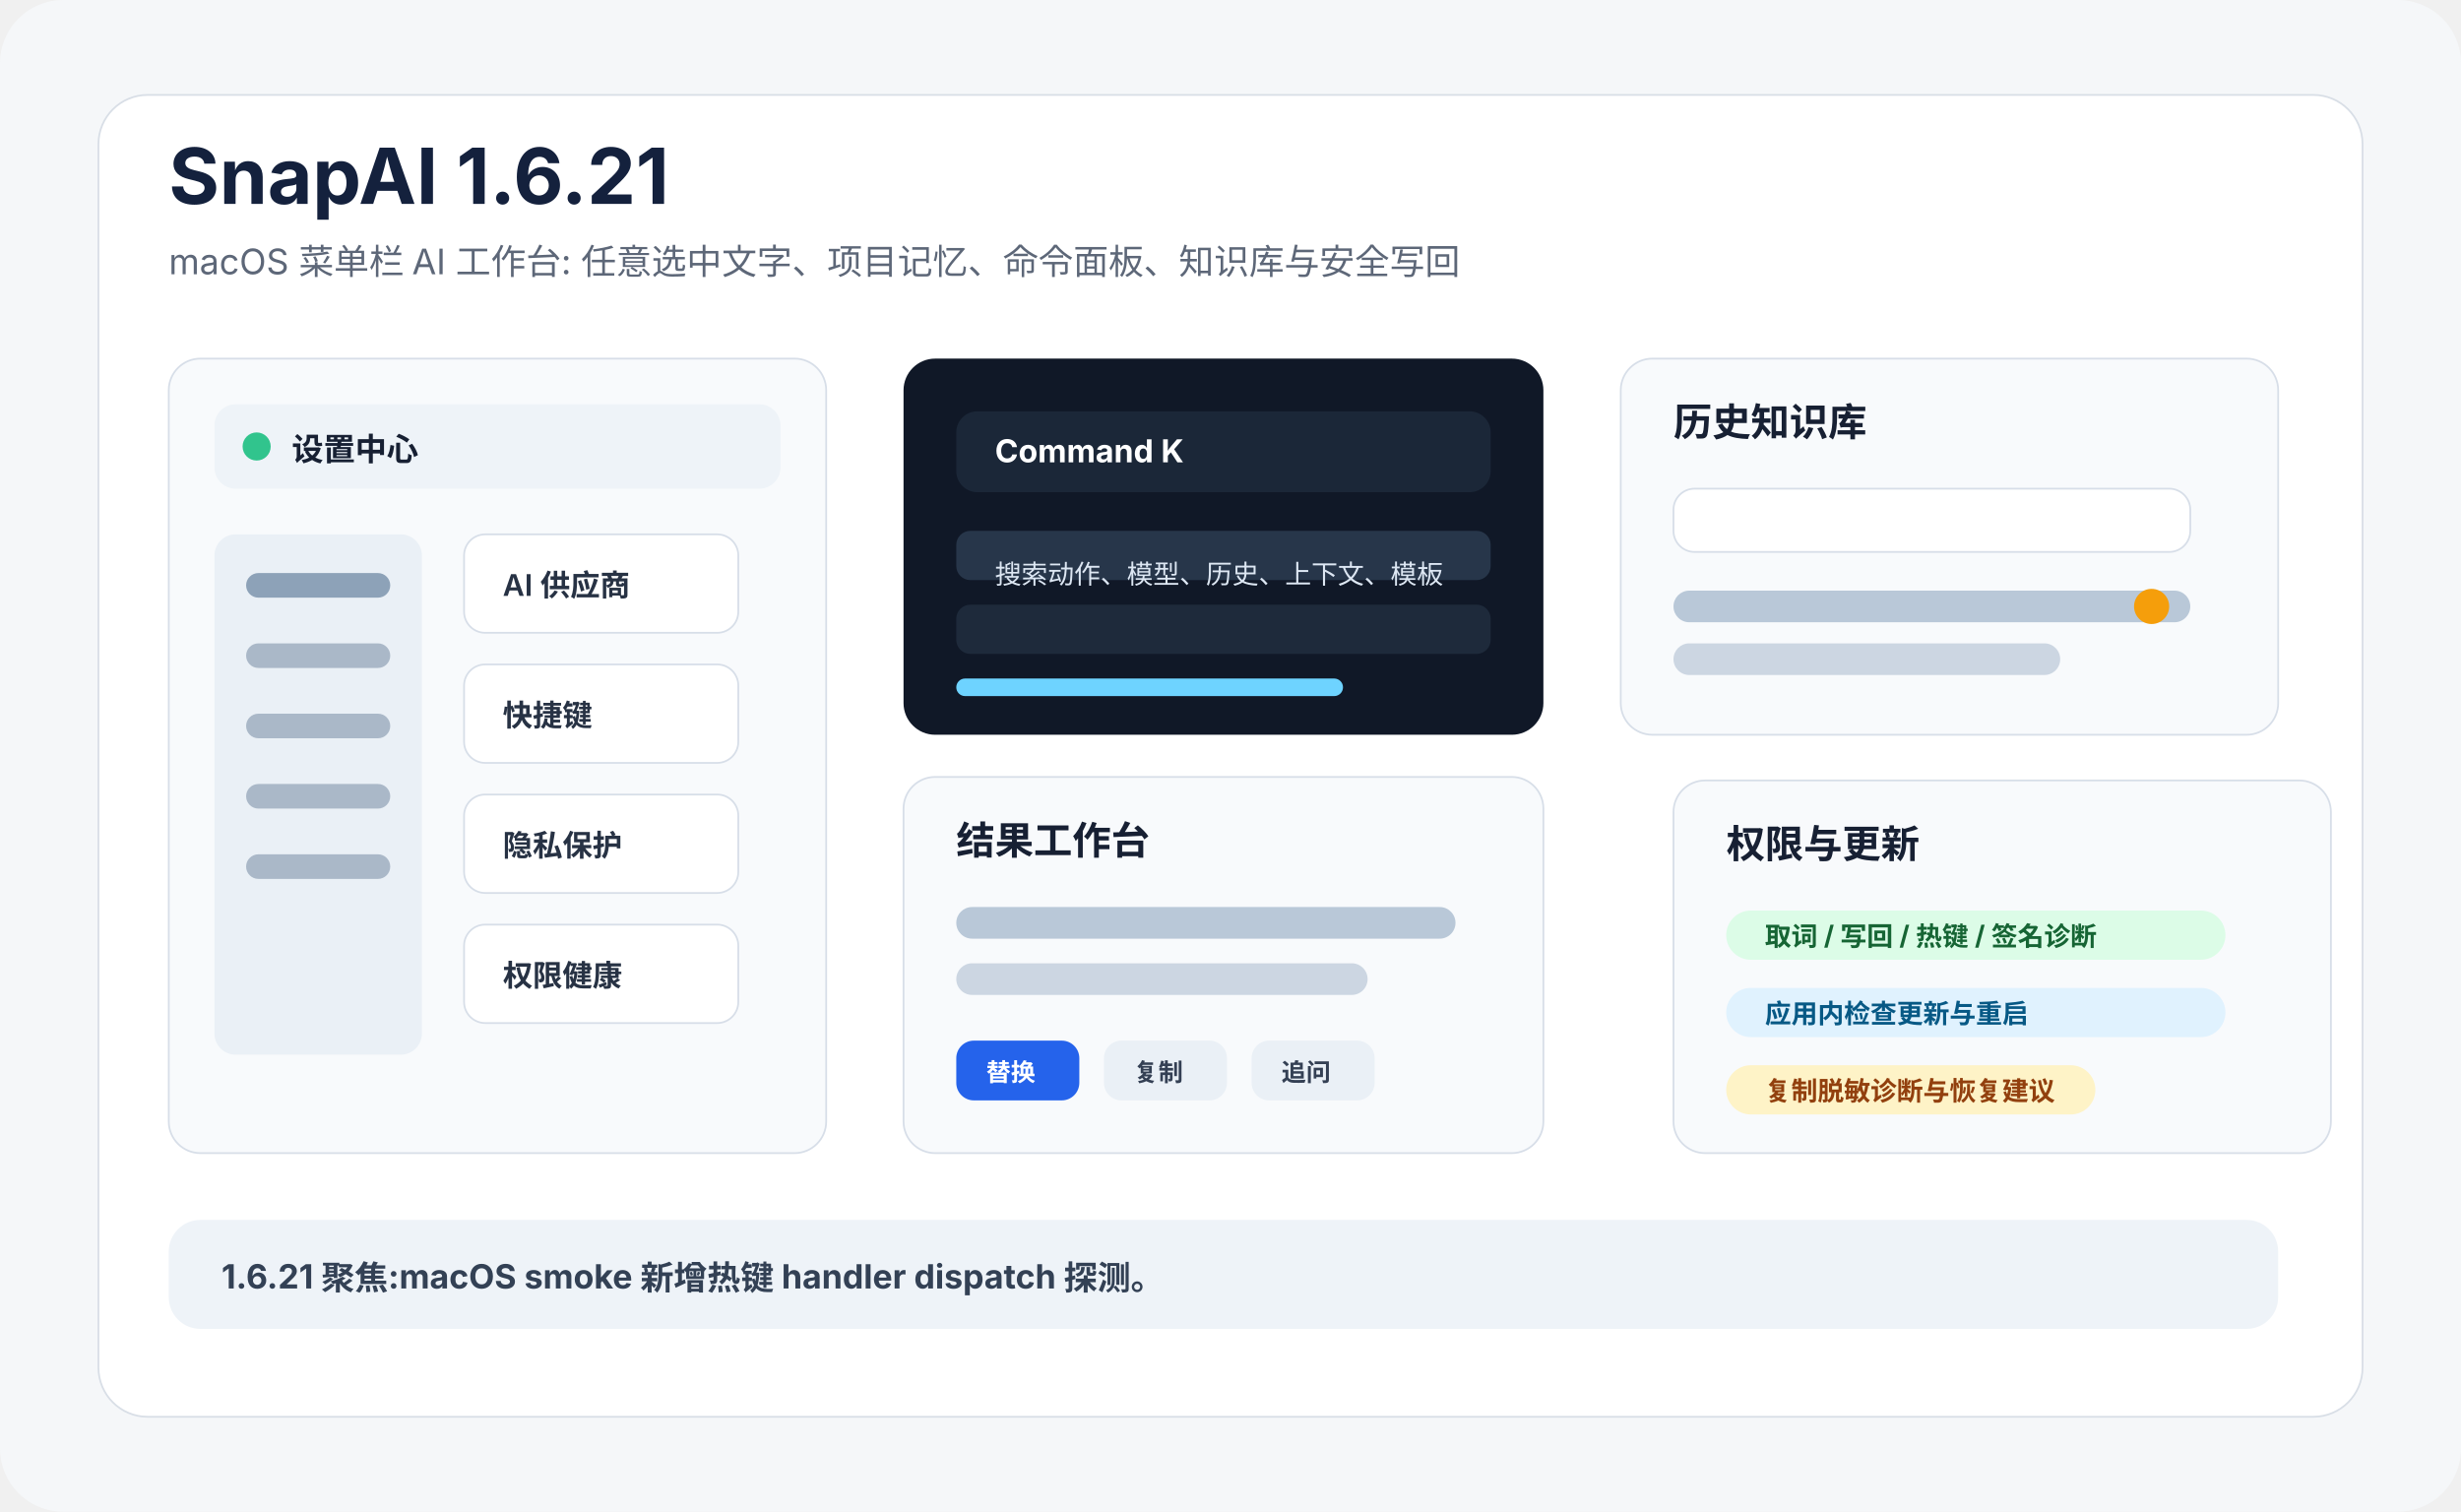
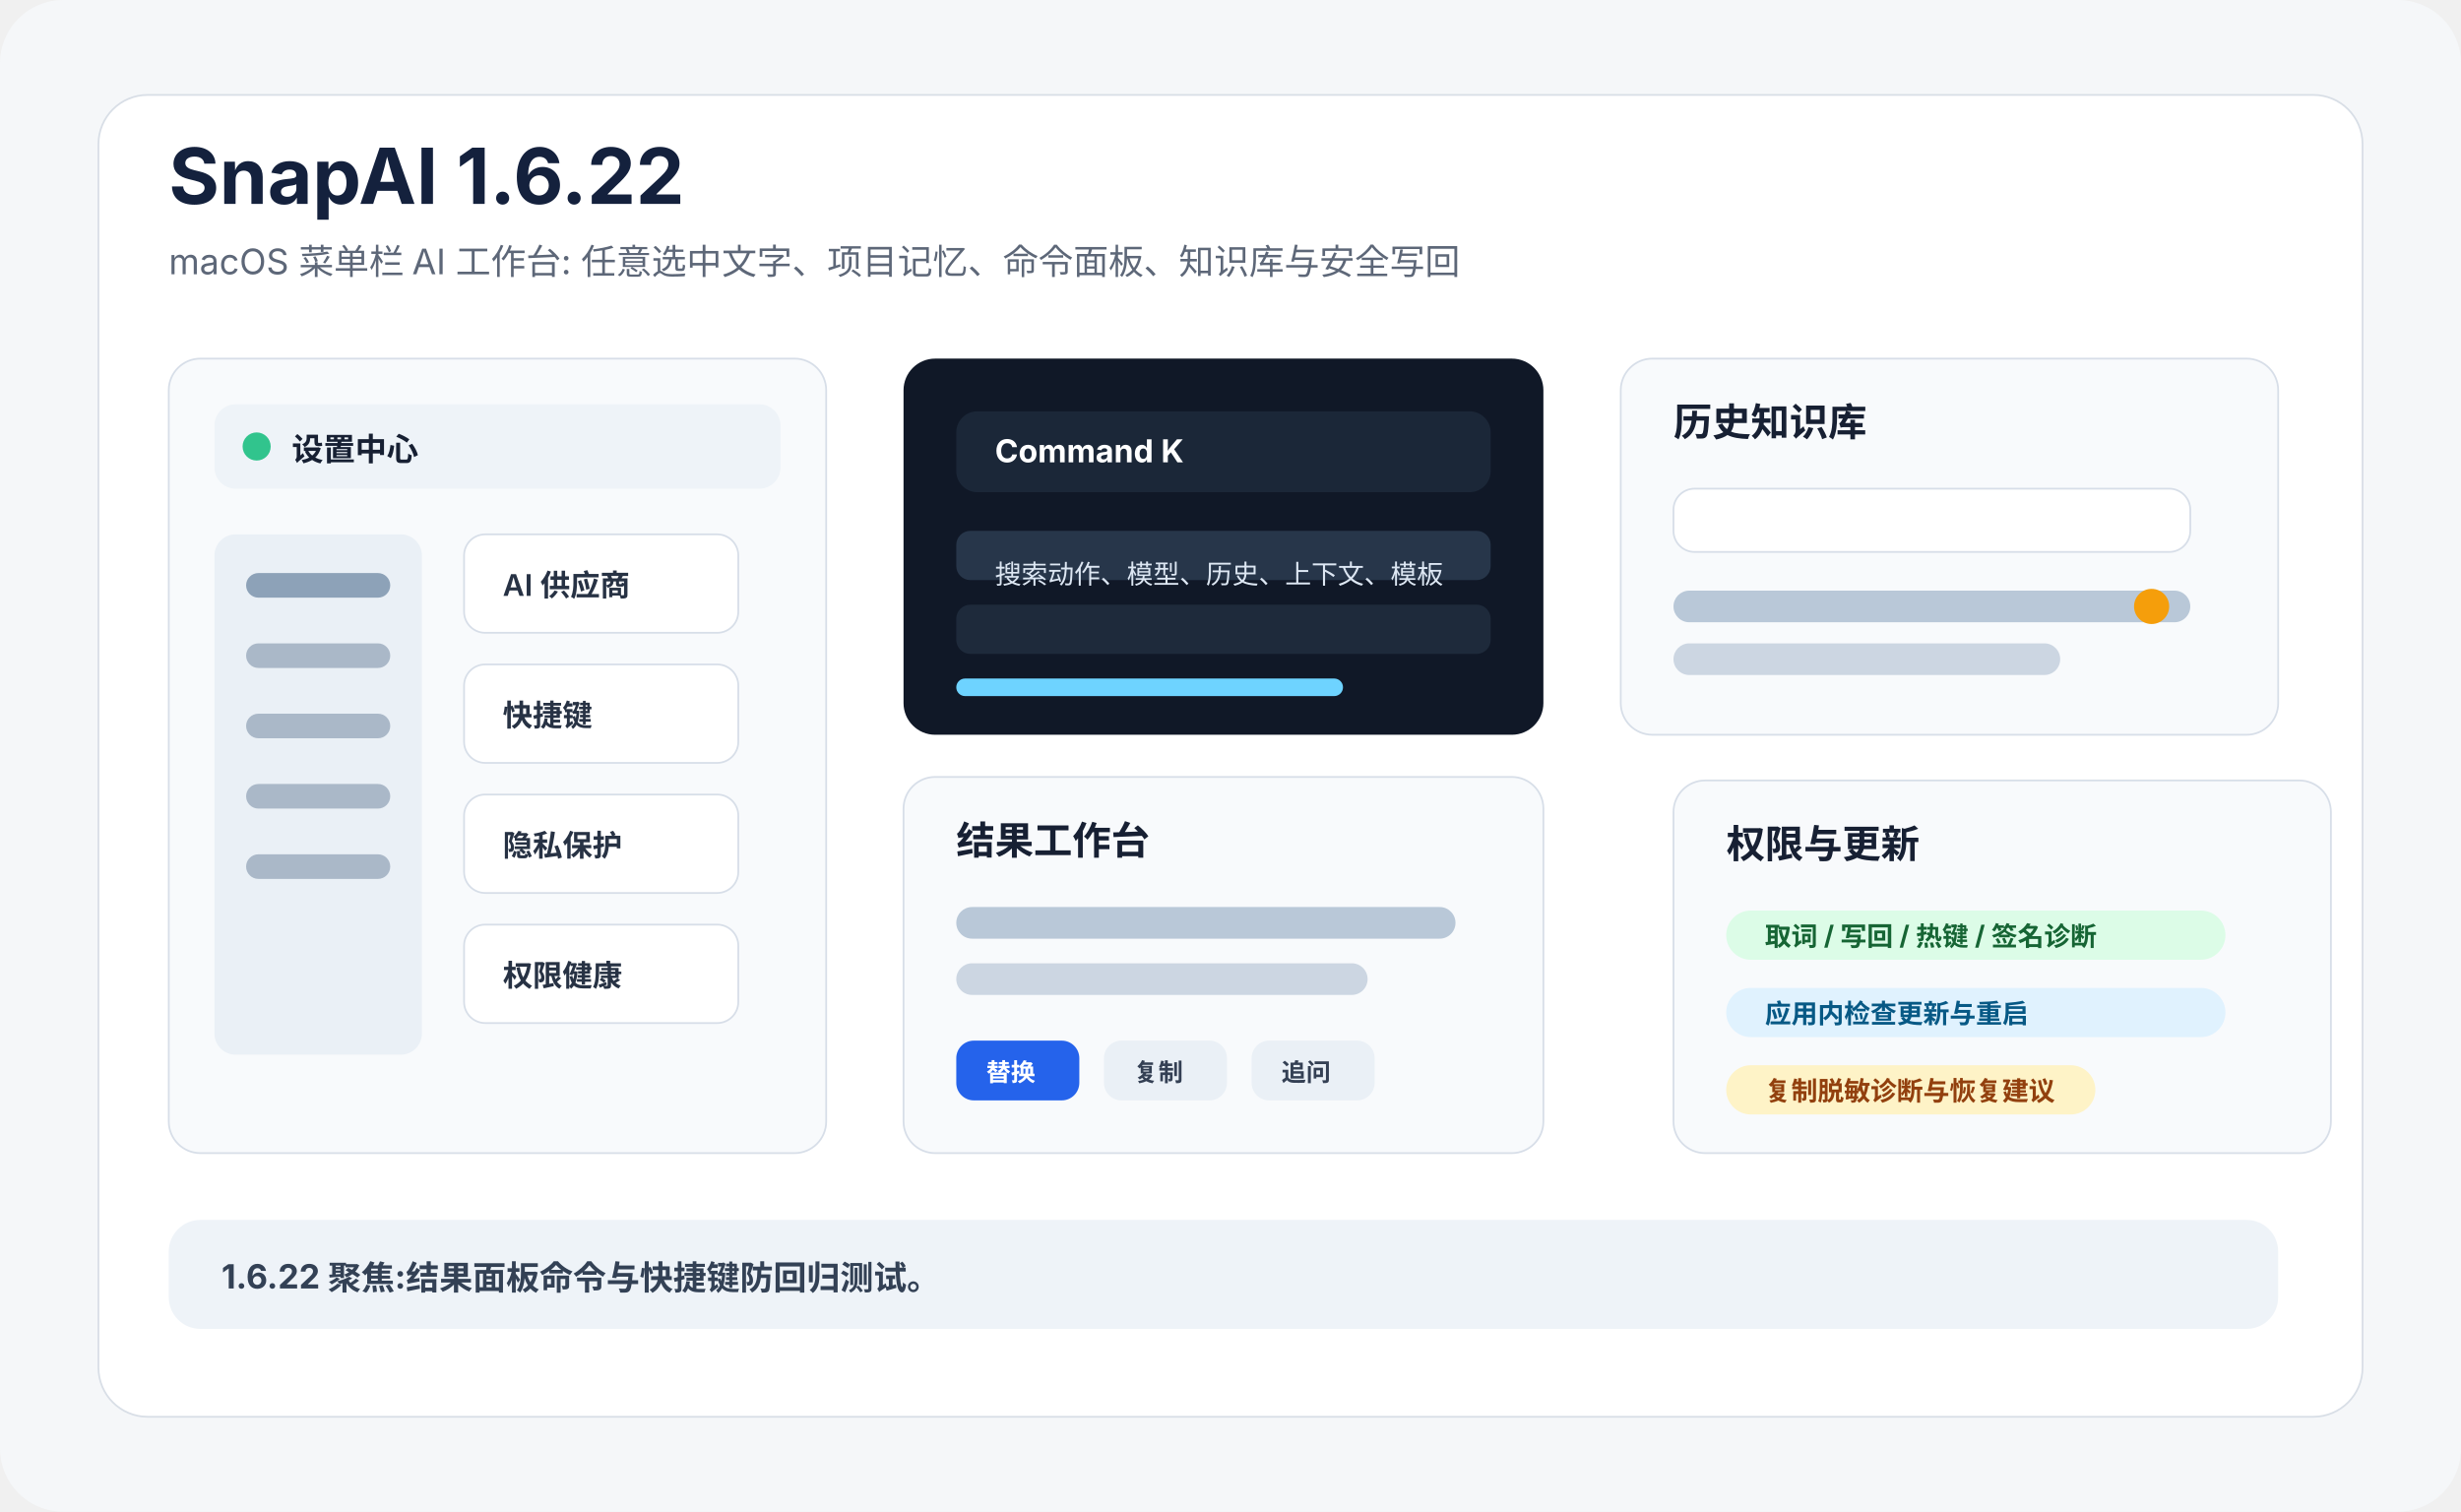
<svg xmlns="http://www.w3.org/2000/svg" width="1400" height="860" viewBox="0 0 1400 860" fill="none">
  <rect width="1400" height="860" rx="36" fill="#F5F7F9" />
  <rect x="56" y="54" width="1288" height="752" rx="28" fill="#FFFFFF" stroke="#D8DEE6" />
-   <text x="96" y="116" fill="#14213D" font-family="-apple-system,BlinkMacSystemFont,Segoe UI,sans-serif" font-size="44" font-weight="700">SnapAI 1.6.21</text>
+   <text x="96" y="116" fill="#14213D" font-family="-apple-system,BlinkMacSystemFont,Segoe UI,sans-serif" font-size="44" font-weight="700">SnapAI 1.6.22</text>
  <text x="96" y="156" fill="#5D6778" font-family="-apple-system,BlinkMacSystemFont,Segoe UI,sans-serif" font-size="20">macOS 菜单栏 AI 工作台: 任意选中文字、项目记忆、命令面板、知识库与安全写回</text>
  <rect x="96" y="204" width="374" height="452" rx="18" fill="#F8FAFC" stroke="#D7DEE8" />
  <rect x="122" y="230" width="322" height="48" rx="12" fill="#EEF3F8" />
  <circle cx="146" cy="254" r="8" fill="#31C48D" />
  <text x="166" y="262" fill="#172033" font-family="-apple-system,BlinkMacSystemFont,Segoe UI,sans-serif" font-size="18" font-weight="650">设置中心</text>
  <rect x="122" y="304" width="118" height="296" rx="12" fill="#EAF0F6" />
  <rect x="140" y="326" width="82" height="14" rx="7" fill="#8DA2B8" />
  <rect x="140" y="366" width="82" height="14" rx="7" fill="#AAB8C8" />
  <rect x="140" y="406" width="82" height="14" rx="7" fill="#AAB8C8" />
  <rect x="140" y="446" width="82" height="14" rx="7" fill="#AAB8C8" />
  <rect x="140" y="486" width="82" height="14" rx="7" fill="#AAB8C8" />
  <rect x="264" y="304" width="156" height="56" rx="12" fill="#FFFFFF" stroke="#D7DEE8" />
  <text x="286" y="339" fill="#273244" font-family="-apple-system,BlinkMacSystemFont,Segoe UI,sans-serif" font-size="17" font-weight="600">AI 供应商</text>
  <rect x="264" y="378" width="156" height="56" rx="12" fill="#FFFFFF" stroke="#D7DEE8" />
  <text x="286" y="413" fill="#273244" font-family="-apple-system,BlinkMacSystemFont,Segoe UI,sans-serif" font-size="17" font-weight="600">快捷键</text>
  <rect x="264" y="452" width="156" height="56" rx="12" fill="#FFFFFF" stroke="#D7DEE8" />
  <text x="286" y="487" fill="#273244" font-family="-apple-system,BlinkMacSystemFont,Segoe UI,sans-serif" font-size="17" font-weight="600">隐私保护</text>
  <rect x="264" y="526" width="156" height="56" rx="12" fill="#FFFFFF" stroke="#D7DEE8" />
  <text x="286" y="561" fill="#273244" font-family="-apple-system,BlinkMacSystemFont,Segoe UI,sans-serif" font-size="17" font-weight="600">权限健康</text>
  <rect x="514" y="204" width="364" height="214" rx="18" fill="#101827" />
  <rect x="544" y="234" width="304" height="46" rx="12" fill="#1B2738" />
  <text x="566" y="263" fill="#FFFFFF" font-family="-apple-system,BlinkMacSystemFont,Segoe UI,sans-serif" font-size="18" font-weight="650">Command K</text>
  <rect x="544" y="302" width="304" height="28" rx="8" fill="#27364A" />
  <rect x="544" y="344" width="304" height="28" rx="8" fill="#1E2A3B" />
  <rect x="544" y="386" width="220" height="10" rx="5" fill="#6ED3FF" />
  <text x="566" y="332" fill="#DDE7F3" font-family="-apple-system,BlinkMacSystemFont,Segoe UI,sans-serif" font-size="15">搜索动作、模型、历史、上下文、模板</text>
  <rect x="514" y="442" width="364" height="214" rx="18" fill="#F8FAFC" stroke="#D7DEE8" />
  <text x="544" y="486" fill="#172033" font-family="-apple-system,BlinkMacSystemFont,Segoe UI,sans-serif" font-size="22" font-weight="700">结果工作台</text>
  <rect x="544" y="516" width="284" height="18" rx="9" fill="#B9C8D8" />
  <rect x="544" y="548" width="234" height="18" rx="9" fill="#CCD6E2" />
  <rect x="544" y="592" width="70" height="34" rx="10" fill="#2563EB" />
  <rect x="628" y="592" width="70" height="34" rx="10" fill="#EAF0F6" />
  <rect x="712" y="592" width="70" height="34" rx="10" fill="#EAF0F6" />
  <text x="561" y="615" fill="#FFFFFF" font-family="-apple-system,BlinkMacSystemFont,Segoe UI,sans-serif" font-size="14" font-weight="700">替换</text>
  <text x="645" y="615" fill="#344054" font-family="-apple-system,BlinkMacSystemFont,Segoe UI,sans-serif" font-size="14" font-weight="700">复制</text>
  <text x="729" y="615" fill="#344054" font-family="-apple-system,BlinkMacSystemFont,Segoe UI,sans-serif" font-size="14" font-weight="700">追问</text>
  <rect x="922" y="204" width="374" height="214" rx="18" fill="#F8FAFC" stroke="#D7DEE8" />
  <text x="952" y="248" fill="#172033" font-family="-apple-system,BlinkMacSystemFont,Segoe UI,sans-serif" font-size="22" font-weight="700">历史知识库</text>
  <rect x="952" y="278" width="294" height="36" rx="12" fill="#FFFFFF" stroke="#D7DEE8" />
  <rect x="952" y="336" width="294" height="18" rx="9" fill="#B9C8D8" />
  <rect x="952" y="366" width="220" height="18" rx="9" fill="#CCD6E2" />
  <circle cx="1224" cy="345" r="10" fill="#F59E0B" />
  <rect x="952" y="444" width="374" height="212" rx="18" fill="#F8FAFC" stroke="#D7DEE8" />
  <text x="982" y="488" fill="#172033" font-family="-apple-system,BlinkMacSystemFont,Segoe UI,sans-serif" font-size="22" font-weight="700">权限与更新</text>
  <rect x="982" y="518" width="284" height="28" rx="14" fill="#DCFCE7" />
  <rect x="982" y="562" width="284" height="28" rx="14" fill="#E0F2FE" />
  <rect x="982" y="606" width="210" height="28" rx="14" fill="#FEF3C7" />
  <text x="1004" y="538" fill="#166534" font-family="-apple-system,BlinkMacSystemFont,Segoe UI,sans-serif" font-size="15" font-weight="650">取词 / 写回 / 热键 / 签名诊断</text>
  <text x="1004" y="582" fill="#075985" font-family="-apple-system,BlinkMacSystemFont,Segoe UI,sans-serif" font-size="15" font-weight="650">应用内检查更新与重启</text>
  <text x="1004" y="626" fill="#92400E" font-family="-apple-system,BlinkMacSystemFont,Segoe UI,sans-serif" font-size="15" font-weight="650">复制脱敏诊断与恢复建议</text>
  <rect x="96" y="694" width="1200" height="62" rx="18" fill="#EEF3F8" />
-   <text x="126" y="733" fill="#334155" font-family="-apple-system,BlinkMacSystemFont,Segoe UI,sans-serif" font-size="19" font-weight="650">1.6.21 聚焦:macOS smoke 新增热键 handler dispatch 探测。</text>
+   <text x="126" y="733" fill="#334155" font-family="-apple-system,BlinkMacSystemFont,Segoe UI,sans-serif" font-size="19" font-weight="650">1.6.22 聚焦:结果面板命令与快捷键防回归测试。</text>
</svg>
